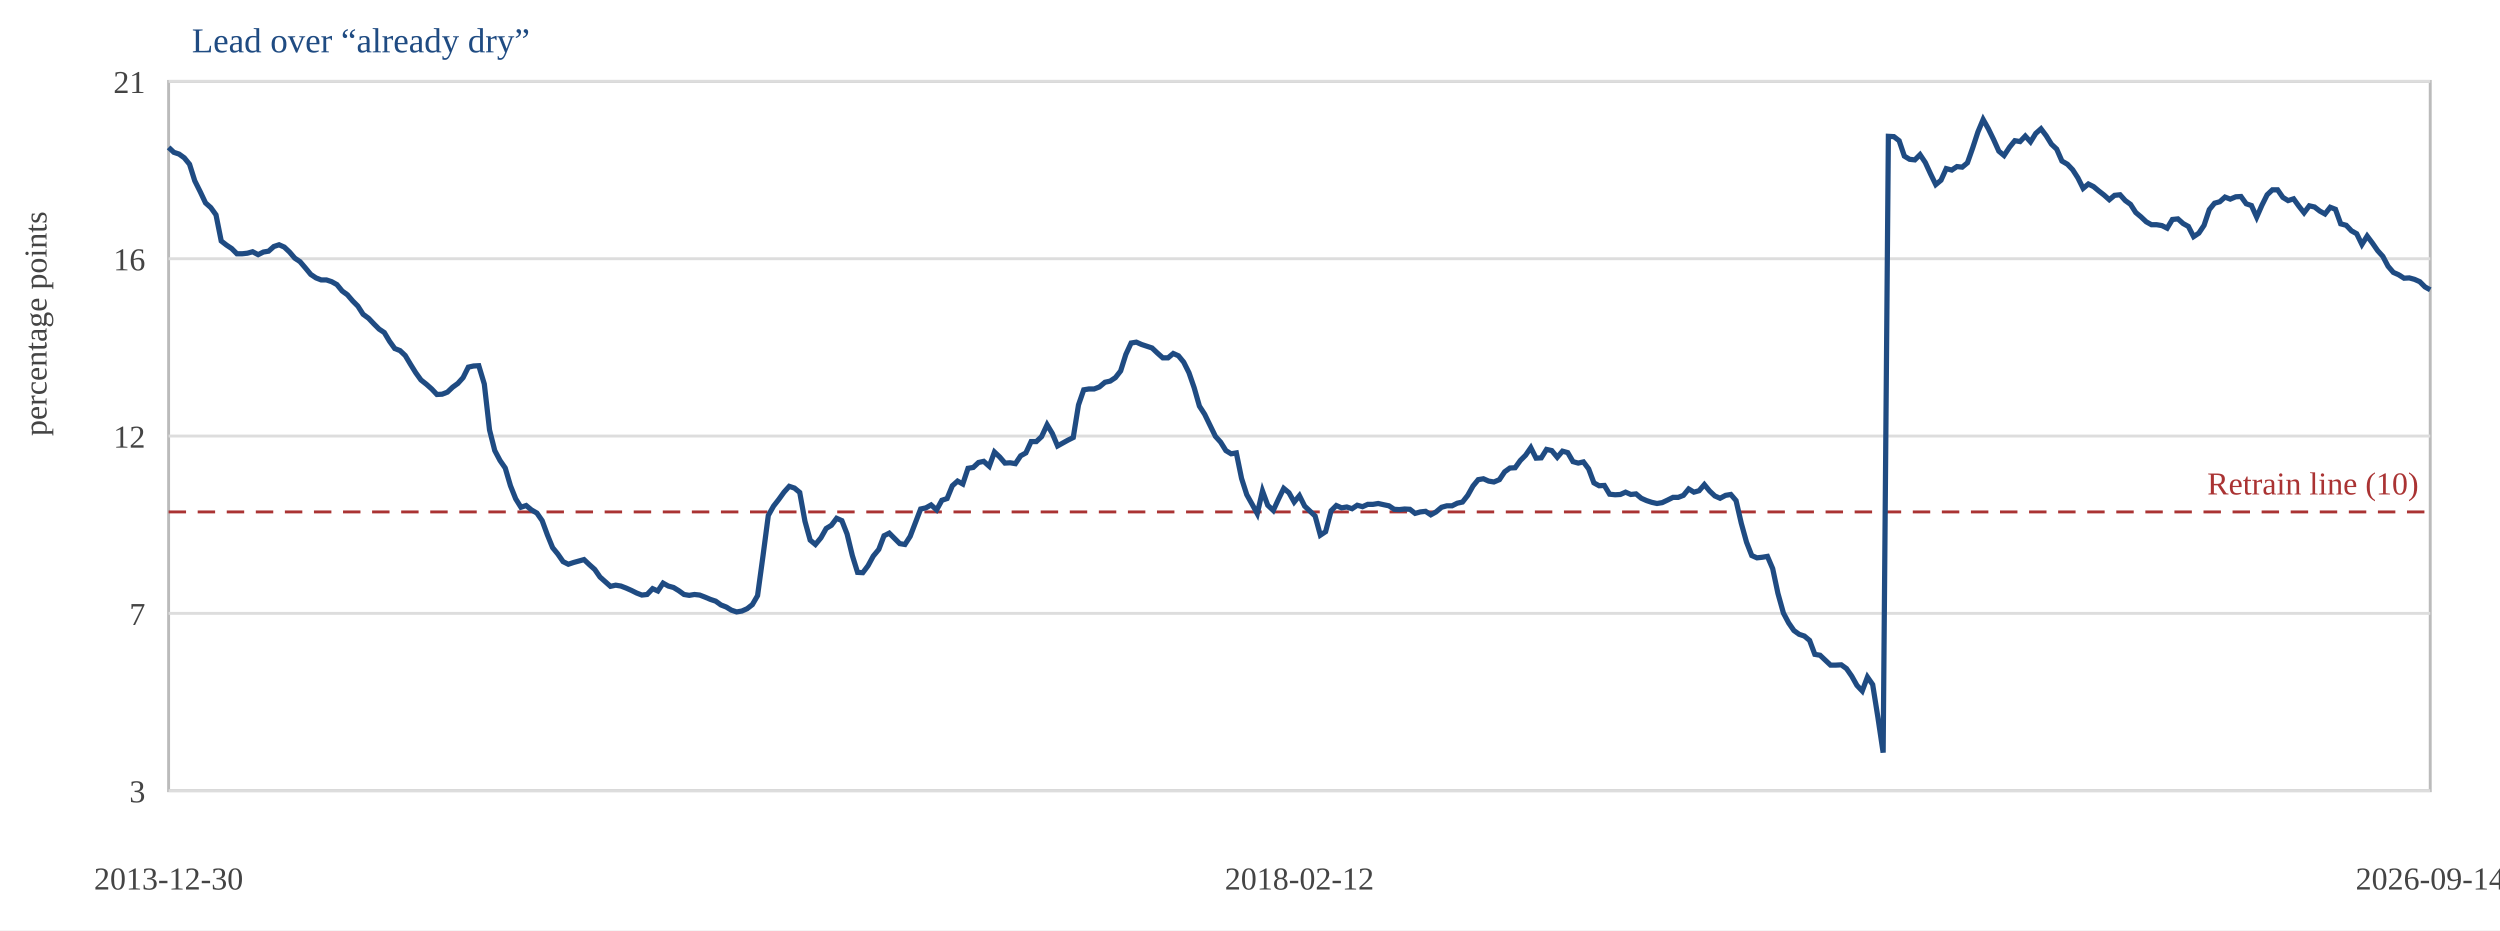
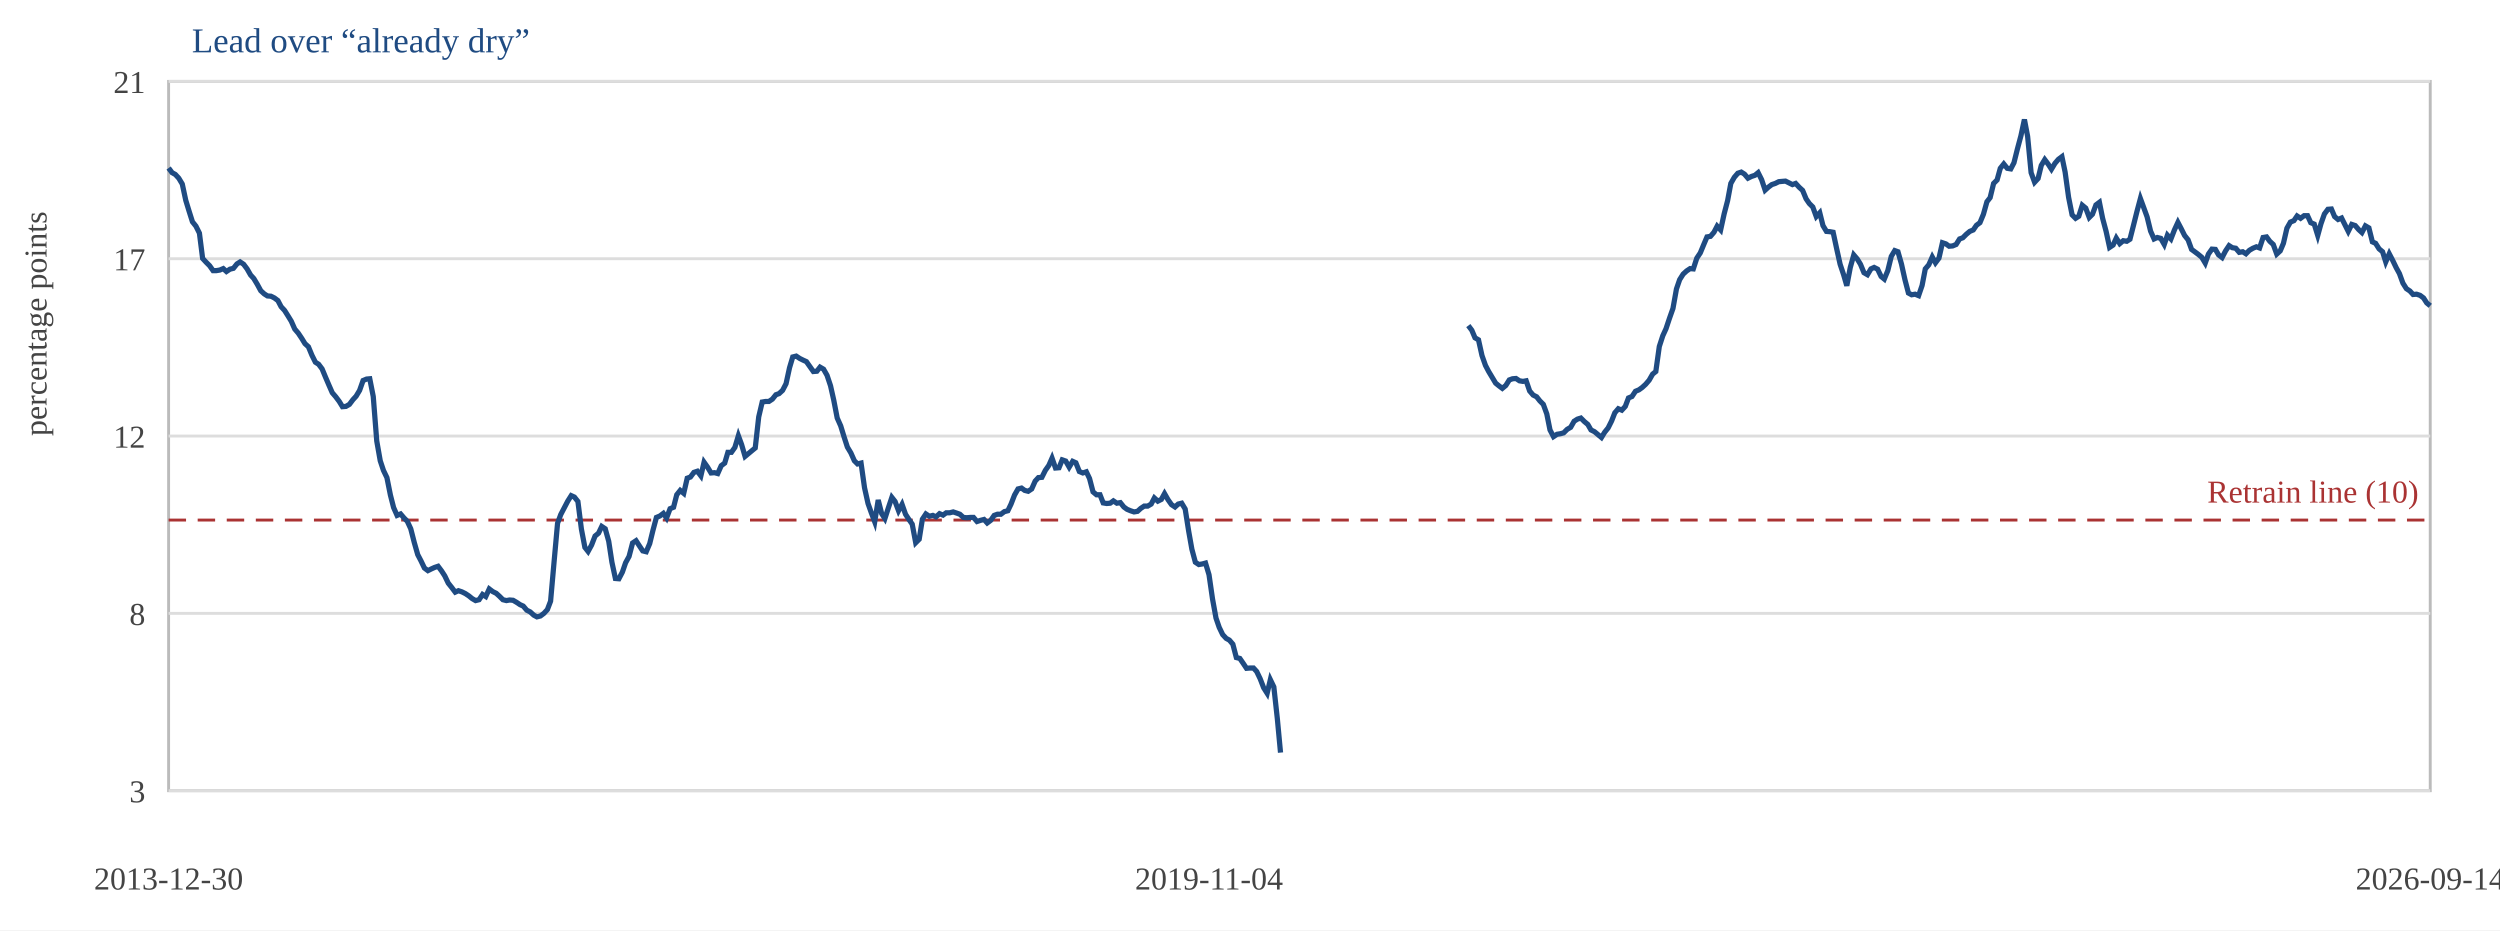
<svg xmlns="http://www.w3.org/2000/svg" width="860" height="320" viewBox="0 0 860 320" role="img">
  <rect width="860" height="320" fill="white" />
  <rect x="58" y="28" width="778" height="244" fill="none" stroke="#bbb" />
  <line x1="58" y1="272.0" x2="836" y2="272.0" stroke="#ddd" />
  <text x="50" y="276.0" text-anchor="end" font-size="11" fill="#444">3</text>
  <line x1="58" y1="211.0" x2="836" y2="211.0" stroke="#ddd" />
-   <text x="50" y="215.0" text-anchor="end" font-size="11" fill="#444">7</text>
+   <text x="50" y="215.0" text-anchor="end" font-size="11" fill="#444">8</text>
  <line x1="58" y1="150.0" x2="836" y2="150.0" stroke="#ddd" />
  <text x="50" y="154.0" text-anchor="end" font-size="11" fill="#444">12</text>
  <line x1="58" y1="89.0" x2="836" y2="89.0" stroke="#ddd" />
-   <text x="50" y="93.0" text-anchor="end" font-size="11" fill="#444">16</text>
+   <text x="50" y="93.0" text-anchor="end" font-size="11" fill="#444">17</text>
  <line x1="58" y1="28.0" x2="836" y2="28.0" stroke="#ddd" />
  <text x="50" y="32.0" text-anchor="end" font-size="11" fill="#444">21</text>
-   <line x1="58" y1="176.1" x2="836" y2="176.1" stroke="#a33" stroke-dasharray="6 4" />
-   <text x="832" y="170.1" text-anchor="end" font-size="11" fill="#a33">Retrain line (10)</text>
-   <polyline fill="none" stroke="#1f4b82" stroke-width="1.8" points="58.0,50.7 59.8,52.4 61.6,53.0 63.4,54.3 65.2,56.5 67.0,62.2 68.9,66.0 70.7,69.8 72.5,71.4 74.3,73.9 76.1,82.9 77.9,84.3 79.7,85.5 81.5,87.3 83.3,87.3 85.1,87.1 86.9,86.6 88.8,87.6 90.6,86.7 92.4,86.4 94.2,84.8 96.0,84.2 97.8,85.0 99.6,86.7 101.4,88.8 103.2,90.0 105.0,92.1 106.9,94.4 108.7,95.6 110.5,96.3 112.3,96.3 114.1,96.9 115.9,97.9 117.7,100.1 119.5,101.4 121.3,103.5 123.1,105.3 124.9,108.1 126.8,109.5 128.6,111.4 130.4,113.2 132.2,114.4 134.0,117.4 135.8,119.9 137.6,120.6 139.4,122.3 141.2,125.3 143.0,128.2 144.8,130.7 146.7,132.2 148.5,133.8 150.3,135.7 152.1,135.6 153.9,134.9 155.7,133.2 157.5,131.9 159.3,129.9 161.1,126.3 162.9,125.9 164.7,125.8 166.6,132.1 168.4,147.9 170.2,155.0 172.0,158.4 173.8,161.0 175.6,167.1 177.4,171.6 179.2,174.5 181.0,173.9 182.8,175.4 184.7,176.5 186.5,179.1 188.3,184.0 190.1,188.4 191.9,190.6 193.7,193.2 195.5,194.1 197.3,193.5 199.1,193.0 200.9,192.5 202.7,194.2 204.6,195.9 206.4,198.5 208.2,200.1 210.0,201.7 211.8,201.3 213.6,201.6 215.4,202.3 217.2,203.1 219.0,204.0 220.8,204.7 222.6,204.5 224.5,202.5 226.3,203.3 228.1,200.6 229.9,201.6 231.7,202.1 233.5,203.2 235.3,204.5 237.1,204.8 238.9,204.5 240.7,204.7 242.5,205.4 244.4,206.2 246.2,206.8 248.0,208.1 249.8,208.8 251.6,209.9 253.4,210.5 255.2,210.2 257.0,209.4 258.8,208.0 260.6,204.9 262.5,191.0 264.3,177.3 266.1,174.1 267.9,171.8 269.7,169.3 271.5,167.3 273.3,167.9 275.1,169.4 276.9,179.3 278.7,185.8 280.5,187.3 282.4,185.0 284.2,181.8 286.0,180.7 287.8,178.3 289.6,179.1 291.4,183.7 293.2,191.1 295.0,196.9 296.8,197.0 298.6,194.6 300.4,191.3 302.3,189.0 304.1,184.3 305.9,183.4 307.7,185.2 309.5,187.0 311.3,187.3 313.1,184.5 314.9,179.8 316.7,175.1 318.5,174.7 320.3,173.7 322.2,175.4 324.0,172.1 325.8,171.5 327.6,167.1 329.4,165.5 331.2,166.5 333.0,161.1 334.8,160.8 336.6,159.1 338.4,158.7 340.3,160.4 342.1,155.5 343.9,157.2 345.7,159.3 347.5,159.2 349.3,159.5 351.1,156.8 352.9,155.8 354.7,151.9 356.5,151.9 358.3,150.2 360.2,146.1 362.0,149.1 363.8,153.4 365.6,152.4 367.4,151.4 369.2,150.5 371.0,139.3 372.8,134.1 374.6,133.8 376.4,133.8 378.2,133.1 380.1,131.5 381.9,131.1 383.7,129.9 385.5,127.6 387.3,121.9 389.1,118.0 390.9,117.7 392.7,118.5 394.5,119.1 396.3,119.7 398.1,121.4 400.0,123.1 401.8,123.1 403.6,121.6 405.4,122.4 407.2,124.6 409.0,128.2 410.8,133.4 412.6,139.7 414.4,142.5 416.2,146.2 418.1,150.1 419.9,152.1 421.7,155.0 423.5,156.1 425.3,155.8 427.1,164.6 428.9,170.2 430.7,173.4 432.5,176.7 434.3,168.9 436.1,173.8 438.0,175.6 439.8,171.7 441.6,168.0 443.4,169.5 445.2,172.7 447.0,170.5 448.8,174.1 450.6,175.8 452.4,177.5 454.2,184.1 456.0,182.9 457.9,175.7 459.7,173.9 461.5,174.7 463.3,174.4 465.1,175.0 466.9,173.8 468.7,174.3 470.5,173.5 472.3,173.5 474.1,173.2 475.9,173.6 477.8,174.0 479.6,175.2 481.4,175.3 483.2,175.1 485.0,175.2 486.8,176.6 488.6,176.1 490.4,175.9 492.2,177.1 494.0,176.1 495.9,174.5 497.7,174.0 499.5,174.0 501.3,173.1 503.1,172.7 504.9,170.4 506.7,167.2 508.5,165.0 510.3,164.7 512.1,165.5 513.9,165.8 515.8,165.0 517.6,162.3 519.4,161.0 521.2,160.9 523.0,158.4 524.8,156.6 526.6,154.0 528.4,157.6 530.2,157.5 532.0,154.6 533.8,155.0 535.7,157.3 537.5,155.2 539.3,155.7 541.1,158.8 542.9,159.3 544.7,158.9 546.5,161.3 548.3,166.1 550.1,167.1 551.9,167.0 553.7,170.0 555.6,170.2 557.4,170.1 559.2,169.3 561.0,170.1 562.8,169.9 564.6,171.4 566.4,172.2 568.2,172.8 570.0,173.2 571.8,172.9 573.7,172.0 575.5,171.1 577.3,171.1 579.1,170.4 580.9,168.2 582.7,169.3 584.5,168.8 586.3,166.7 588.1,168.9 589.9,170.6 591.7,171.4 593.6,170.4 595.4,170.1 597.2,172.2 599.0,180.0 600.8,186.5 602.6,191.1 604.4,191.9 606.2,191.7 608.0,191.4 609.8,195.6 611.6,204.1 613.5,210.9 615.3,214.3 617.1,216.9 618.9,218.2 620.7,218.8 622.5,220.3 624.3,225.1 626.1,225.4 627.9,227.1 629.7,228.8 631.5,228.8 633.4,228.7 635.2,230.0 637.0,232.6 638.8,235.8 640.6,237.7 642.4,232.9 644.2,235.5 646.0,246.8 647.8,258.9 649.6,46.9 651.5,47.0 653.3,48.4 655.1,53.7 656.9,54.8 658.7,55.0 660.5,53.2 662.3,55.9 664.1,59.8 665.9,63.5 667.7,62.0 669.5,58.0 671.4,58.5 673.2,57.3 675.0,57.5 676.8,56.0 678.6,50.9 680.4,45.4 682.2,41.1 684.0,44.3 685.8,48.0 687.6,52.0 689.4,53.5 691.3,50.6 693.1,48.4 694.9,48.7 696.7,46.8 698.5,48.8 700.3,45.9 702.1,44.3 703.9,46.7 705.7,49.6 707.5,51.3 709.3,55.4 711.2,56.5 713.0,58.4 714.8,61.2 716.6,64.8 718.4,63.3 720.2,64.2 722.0,65.7 723.8,67.1 725.6,68.7 727.4,67.2 729.3,67.0 731.1,69.0 732.9,70.3 734.7,73.1 736.5,74.6 738.3,76.3 740.1,77.3 741.9,77.3 743.7,77.6 745.5,78.5 747.3,75.5 749.2,75.3 751.0,76.9 752.8,77.9 754.6,81.4 756.4,80.2 758.2,77.5 760.0,72.1 761.8,69.9 763.6,69.4 765.4,67.8 767.2,68.5 769.1,67.7 770.9,67.6 772.7,70.1 774.5,70.7 776.3,74.7 778.1,70.6 779.9,67.0 781.7,65.3 783.5,65.3 785.3,67.9 787.1,69.0 789.0,68.4 790.8,70.9 792.6,73.2 794.4,70.8 796.2,71.2 798.0,72.6 799.8,73.6 801.6,71.3 803.4,72.0 805.2,77.0 807.1,77.5 808.9,79.4 810.7,80.4 812.5,84.1 814.3,81.2 816.1,83.6 817.9,86.2 819.7,88.2 821.5,91.6 823.3,93.7 825.1,94.5 827.0,95.7 828.8,95.6 830.6,96.1 832.4,96.9 834.2,98.7 836.0,99.7" />
+   <line x1="58" y1="178.9" x2="836" y2="178.9" stroke="#a33" stroke-dasharray="6 4" />
+   <text x="832" y="172.9" text-anchor="end" font-size="11" fill="#a33">Retrain line (10)</text>
+   <polyline fill="none" stroke="#1f4b82" stroke-width="1.8" points="58.0,57.8 59.2,59.4 60.3,60.0 61.5,61.3 62.7,63.3 63.9,68.9 65.0,72.5 66.2,76.3 67.4,77.8 68.6,80.2 69.7,88.9 70.9,90.2 72.1,91.4 73.3,93.1 74.4,93.1 75.6,92.9 76.8,92.4 77.9,93.4 79.1,92.6 80.3,92.3 81.5,90.8 82.6,90.1 83.8,90.9 85.0,92.5 86.2,94.6 87.3,95.8 88.5,97.8 89.7,100.0 90.9,101.1 92.0,101.8 93.2,101.9 94.4,102.5 95.6,103.4 96.7,105.5 97.9,106.8 99.1,108.7 100.2,110.5 101.4,113.2 102.6,114.6 103.8,116.4 104.9,118.2 106.1,119.3 107.3,122.2 108.5,124.6 109.6,125.3 110.8,126.9 112.0,129.8 113.2,132.6 114.3,135.1 115.5,136.5 116.7,138.1 117.8,139.9 119.0,139.8 120.2,139.1 121.4,137.5 122.5,136.3 123.7,134.3 124.9,130.9 126.1,130.4 127.2,130.3 128.4,136.4 129.6,151.7 130.8,158.5 131.9,161.8 133.1,164.3 134.3,170.3 135.4,174.6 136.6,177.3 137.8,176.8 139.0,178.2 140.1,179.3 141.3,181.9 142.5,186.6 143.7,190.8 144.8,192.9 146.0,195.4 147.2,196.3 148.4,195.7 149.5,195.2 150.7,194.8 151.9,196.4 153.0,198.1 154.2,200.6 155.4,202.1 156.6,203.7 157.7,203.2 158.9,203.6 160.1,204.2 161.3,205.0 162.4,205.9 163.6,206.6 164.8,206.3 166.0,204.5 167.1,205.2 168.3,202.6 169.5,203.5 170.7,204.1 171.8,205.1 173.0,206.3 174.2,206.6 175.3,206.4 176.5,206.5 177.7,207.2 178.9,208.0 180.0,208.5 181.2,209.9 182.4,210.5 183.6,211.6 184.7,212.2 185.9,211.9 187.1,211.0 188.3,209.7 189.4,206.8 190.6,193.3 191.8,180.0 192.9,177.0 194.1,174.7 195.3,172.4 196.5,170.5 197.6,171.0 198.8,172.5 200.0,182.0 201.2,188.3 202.3,189.7 203.5,187.5 204.7,184.4 205.9,183.4 207.0,181.1 208.2,181.9 209.4,186.2 210.5,193.4 211.7,199.0 212.9,199.1 214.1,196.8 215.2,193.6 216.4,191.4 217.6,186.8 218.8,186.0 219.9,187.7 221.1,189.5 222.3,189.8 223.5,187.0 224.6,182.5 225.8,178.0 227.0,177.5 228.2,176.6 229.3,178.2 230.5,175.0 231.7,174.5 232.8,170.2 234.0,168.7 235.2,169.7 236.4,164.5 237.5,164.1 238.7,162.5 239.9,162.1 241.1,163.7 242.2,159.0 243.4,160.7 244.6,162.7 245.8,162.6 246.9,162.9 248.1,160.2 249.3,159.3 250.4,155.6 251.6,155.6 252.8,153.9 254.0,149.9 255.1,152.9 256.3,157.0 257.5,156.0 258.7,155.0 259.8,154.1 261.0,143.4 262.2,138.3 263.4,138.1 264.5,138.1 265.7,137.3 266.9,135.8 268.0,135.4 269.2,134.3 270.4,132.0 271.6,126.5 272.7,122.8 273.9,122.5 275.1,123.3 276.3,123.9 277.4,124.4 278.6,126.1 279.8,127.8 281.0,127.7 282.1,126.3 283.3,127.0 284.5,129.1 285.7,132.7 286.8,137.6 288.0,143.8 289.2,146.5 290.3,150.1 291.5,153.8 292.7,155.8 293.9,158.5 295.0,159.6 296.2,159.3 297.4,167.8 298.6,173.2 299.7,176.3 300.9,179.5 302.1,172.0 303.3,176.7 304.4,178.4 305.6,174.7 306.8,171.1 307.9,172.5 309.1,175.7 310.3,173.5 311.5,176.9 312.6,178.6 313.8,180.3 315.0,186.7 316.2,185.5 317.3,178.6 318.5,176.8 319.7,177.6 320.9,177.3 322.0,177.8 323.2,176.7 324.4,177.2 325.5,176.4 326.7,176.4 327.9,176.1 329.1,176.5 330.2,176.9 331.4,178.0 332.6,178.1 333.8,178.0 334.9,178.0 336.1,179.4 337.3,179.0 338.5,178.7 339.6,179.9 340.8,179.0 342.0,177.3 343.1,176.9 344.3,176.9 345.5,176.0 346.7,175.7 347.8,173.4 349.0,170.3 350.2,168.2 351.4,167.9 352.5,168.7 353.7,169.0 354.9,168.2 356.1,165.5 357.2,164.3 358.4,164.2 359.6,161.8 360.8,160.1 361.9,157.6 363.1,161.0 364.3,160.9 365.4,158.2 366.6,158.6 367.8,160.7 369.0,158.7 370.1,159.2 371.3,162.2 372.5,162.7 373.7,162.3 374.8,164.6 376.0,169.2 377.2,170.2 378.4,170.2 379.5,173.0 380.7,173.2 381.9,173.1 383.0,172.3 384.2,173.1 385.4,172.9 386.6,174.4 387.7,175.2 388.9,175.7 390.1,176.1 391.3,175.9 392.4,174.9 393.6,174.1 394.8,174.1 396.0,173.4 397.1,171.3 398.3,172.4 399.5,171.8 400.6,169.8 401.8,171.9 403.0,173.6 404.2,174.4 405.3,173.4 406.5,173.1 407.7,175.1 408.9,182.7 410.0,188.9 411.2,193.4 412.4,194.2 413.6,194.0 414.7,193.7 415.9,197.7 417.1,206.0 418.3,212.6 419.4,215.8 420.6,218.3 421.8,219.6 422.9,220.2 424.1,221.6 425.3,226.2 426.5,226.5 427.6,228.1 428.8,229.9 430.0,229.8 431.2,229.8 432.3,231.0 433.5,233.5 434.7,236.6 435.9,238.5 437.0,233.8 438.2,236.3 439.4,247.2 440.5,258.9" />
+   <polyline fill="none" stroke="#1f4b82" stroke-width="1.8" points="505.1,112.0 506.3,113.6 507.4,116.2 508.6,116.9 509.8,122.3 511.0,125.7 512.1,127.8 513.3,129.8 514.5,131.8 515.6,132.7 516.8,133.6 518.0,132.6 519.2,130.7 520.3,130.3 521.5,130.2 522.7,131.0 523.9,131.2 525.0,131.0 526.2,134.5 527.4,135.9 528.6,136.5 529.7,137.9 530.9,139.1 532.1,142.4 533.2,147.9 534.4,150.2 535.6,149.4 536.8,149.2 537.9,148.9 539.1,147.7 540.3,147.0 541.5,144.9 542.6,144.2 543.8,143.8 545.0,145.0 546.2,146.0 547.3,147.9 548.5,148.5 549.7,149.5 550.9,150.5 552.0,148.7 553.2,147.2 554.4,144.8 555.5,142.0 556.7,140.6 557.9,141.1 559.1,139.8 560.2,136.9 561.4,136.4 562.6,134.6 563.8,134.1 564.9,133.3 566.1,132.2 567.3,130.8 568.5,128.7 569.6,127.8 570.8,119.2 572.0,115.5 573.1,113.1 574.3,109.5 575.5,106.1 576.7,99.4 577.8,96.2 579.0,94.3 580.2,93.2 581.4,92.4 582.5,92.5 583.7,88.8 584.9,87.0 586.1,84.1 587.2,81.5 588.4,81.3 589.6,79.9 590.7,77.8 591.9,79.1 593.1,73.6 594.3,69.0 595.4,63.1 596.6,61.0 597.8,59.6 599.0,59.2 600.1,59.9 601.3,61.3 602.5,60.7 603.7,60.3 604.8,59.4 606.0,61.8 607.2,65.4 608.3,64.4 609.5,63.5 610.7,63.1 611.9,62.5 613.0,62.4 614.2,62.3 615.4,62.9 616.6,63.5 617.7,63.1 618.9,64.4 620.1,65.5 621.3,68.4 622.4,70.0 623.6,71.2 624.8,74.5 626.0,73.2 627.1,77.6 628.3,79.6 629.5,79.7 630.6,79.9 631.8,85.5 633.0,90.9 634.2,94.5 635.3,98.3 636.5,92.0 637.7,87.7 638.9,89.1 640.0,90.9 641.2,93.8 642.4,94.5 643.6,92.5 644.7,92.0 645.9,92.6 647.1,95.1 648.2,96.0 649.4,93.1 650.6,88.2 651.8,86.2 652.9,86.6 654.1,90.8 655.3,96.2 656.5,100.8 657.6,101.4 658.8,101.2 660.0,101.7 661.2,98.2 662.3,92.5 663.5,91.1 664.7,88.4 665.8,90.4 667.0,88.8 668.2,83.5 669.4,83.9 670.5,84.7 671.7,84.6 672.9,84.1 674.1,82.2 675.2,81.8 676.4,80.6 677.6,79.6 678.8,79.1 679.9,77.5 681.1,76.6 682.3,73.7 683.5,69.4 684.6,68.0 685.8,63.1 687.0,61.9 688.1,57.9 689.3,56.4 690.5,57.9 691.7,58.1 692.8,56.0 694.0,51.2 695.2,46.7 696.4,41.1 697.5,46.9 698.7,59.4 699.9,62.7 701.1,61.4 702.2,56.9 703.4,54.9 704.6,56.5 705.7,58.2 706.9,56.2 708.1,54.8 709.3,53.9 710.4,59.2 711.6,67.9 712.8,73.9 714.0,75.1 715.1,74.4 716.3,70.6 717.5,71.6 718.7,74.8 719.8,73.7 721.0,70.5 722.2,69.6 723.3,75.1 724.5,79.6 725.7,85.1 726.9,84.3 728.0,81.9 729.2,83.8 730.4,82.8 731.6,83.0 732.7,82.3 733.9,77.6 735.1,72.8 736.3,68.3 737.4,71.3 738.6,74.6 739.8,79.5 741.0,82.2 742.1,81.7 743.3,82.0 744.5,84.1 745.6,80.9 746.8,82.2 748.0,79.1 749.2,76.5 750.3,78.6 751.5,81.0 752.7,82.5 753.9,85.8 755.0,86.6 756.2,87.5 757.4,88.5 758.6,90.5 759.7,87.4 760.9,85.7 762.1,85.8 763.2,87.7 764.4,88.6 765.6,86.3 766.8,84.5 767.9,85.2 769.1,85.4 770.3,86.8 771.5,86.6 772.6,87.3 773.8,86.1 775.0,85.4 776.2,84.9 777.3,85.3 778.5,81.7 779.7,81.5 780.8,83.0 782.0,84.1 783.2,87.4 784.4,86.3 785.5,83.7 786.7,78.5 787.9,76.4 789.1,75.9 790.2,74.3 791.4,75.1 792.6,74.2 793.8,74.2 794.9,76.6 796.1,77.1 797.3,81.0 798.4,77.0 799.6,73.6 800.8,72.0 802.0,71.9 803.1,74.5 804.3,75.5 805.5,75.0 806.7,77.4 807.8,79.6 809.0,77.2 810.2,77.6 811.4,79.0 812.5,80.0 813.7,77.7 814.9,78.4 816.1,83.2 817.2,83.7 818.4,85.6 819.6,86.6 820.7,90.1 821.9,87.3 823.1,89.6 824.3,92.1 825.4,94.1 826.6,97.4 827.8,99.3 829.0,100.1 830.1,101.3 831.3,101.2 832.5,101.6 833.7,102.5 834.8,104.2 836.0,105.2" />
  <text x="66" y="18" font-size="12" fill="#1f4b82">Lead over “already dry”</text>
  <text x="58.0" y="306" text-anchor="middle" font-size="11" fill="#444">2013-12-30</text>
-   <text x="447.0" y="306" text-anchor="middle" font-size="11" fill="#444">2018-02-12</text>
+   <text x="415.9" y="306" text-anchor="middle" font-size="11" fill="#444">2019-11-04</text>
  <text x="836.0" y="306" text-anchor="middle" font-size="11" fill="#444">2026-09-14</text>
  <text x="16" y="150" transform="rotate(-90 16,150)" font-size="11" fill="#444">percentage points</text>
</svg>
